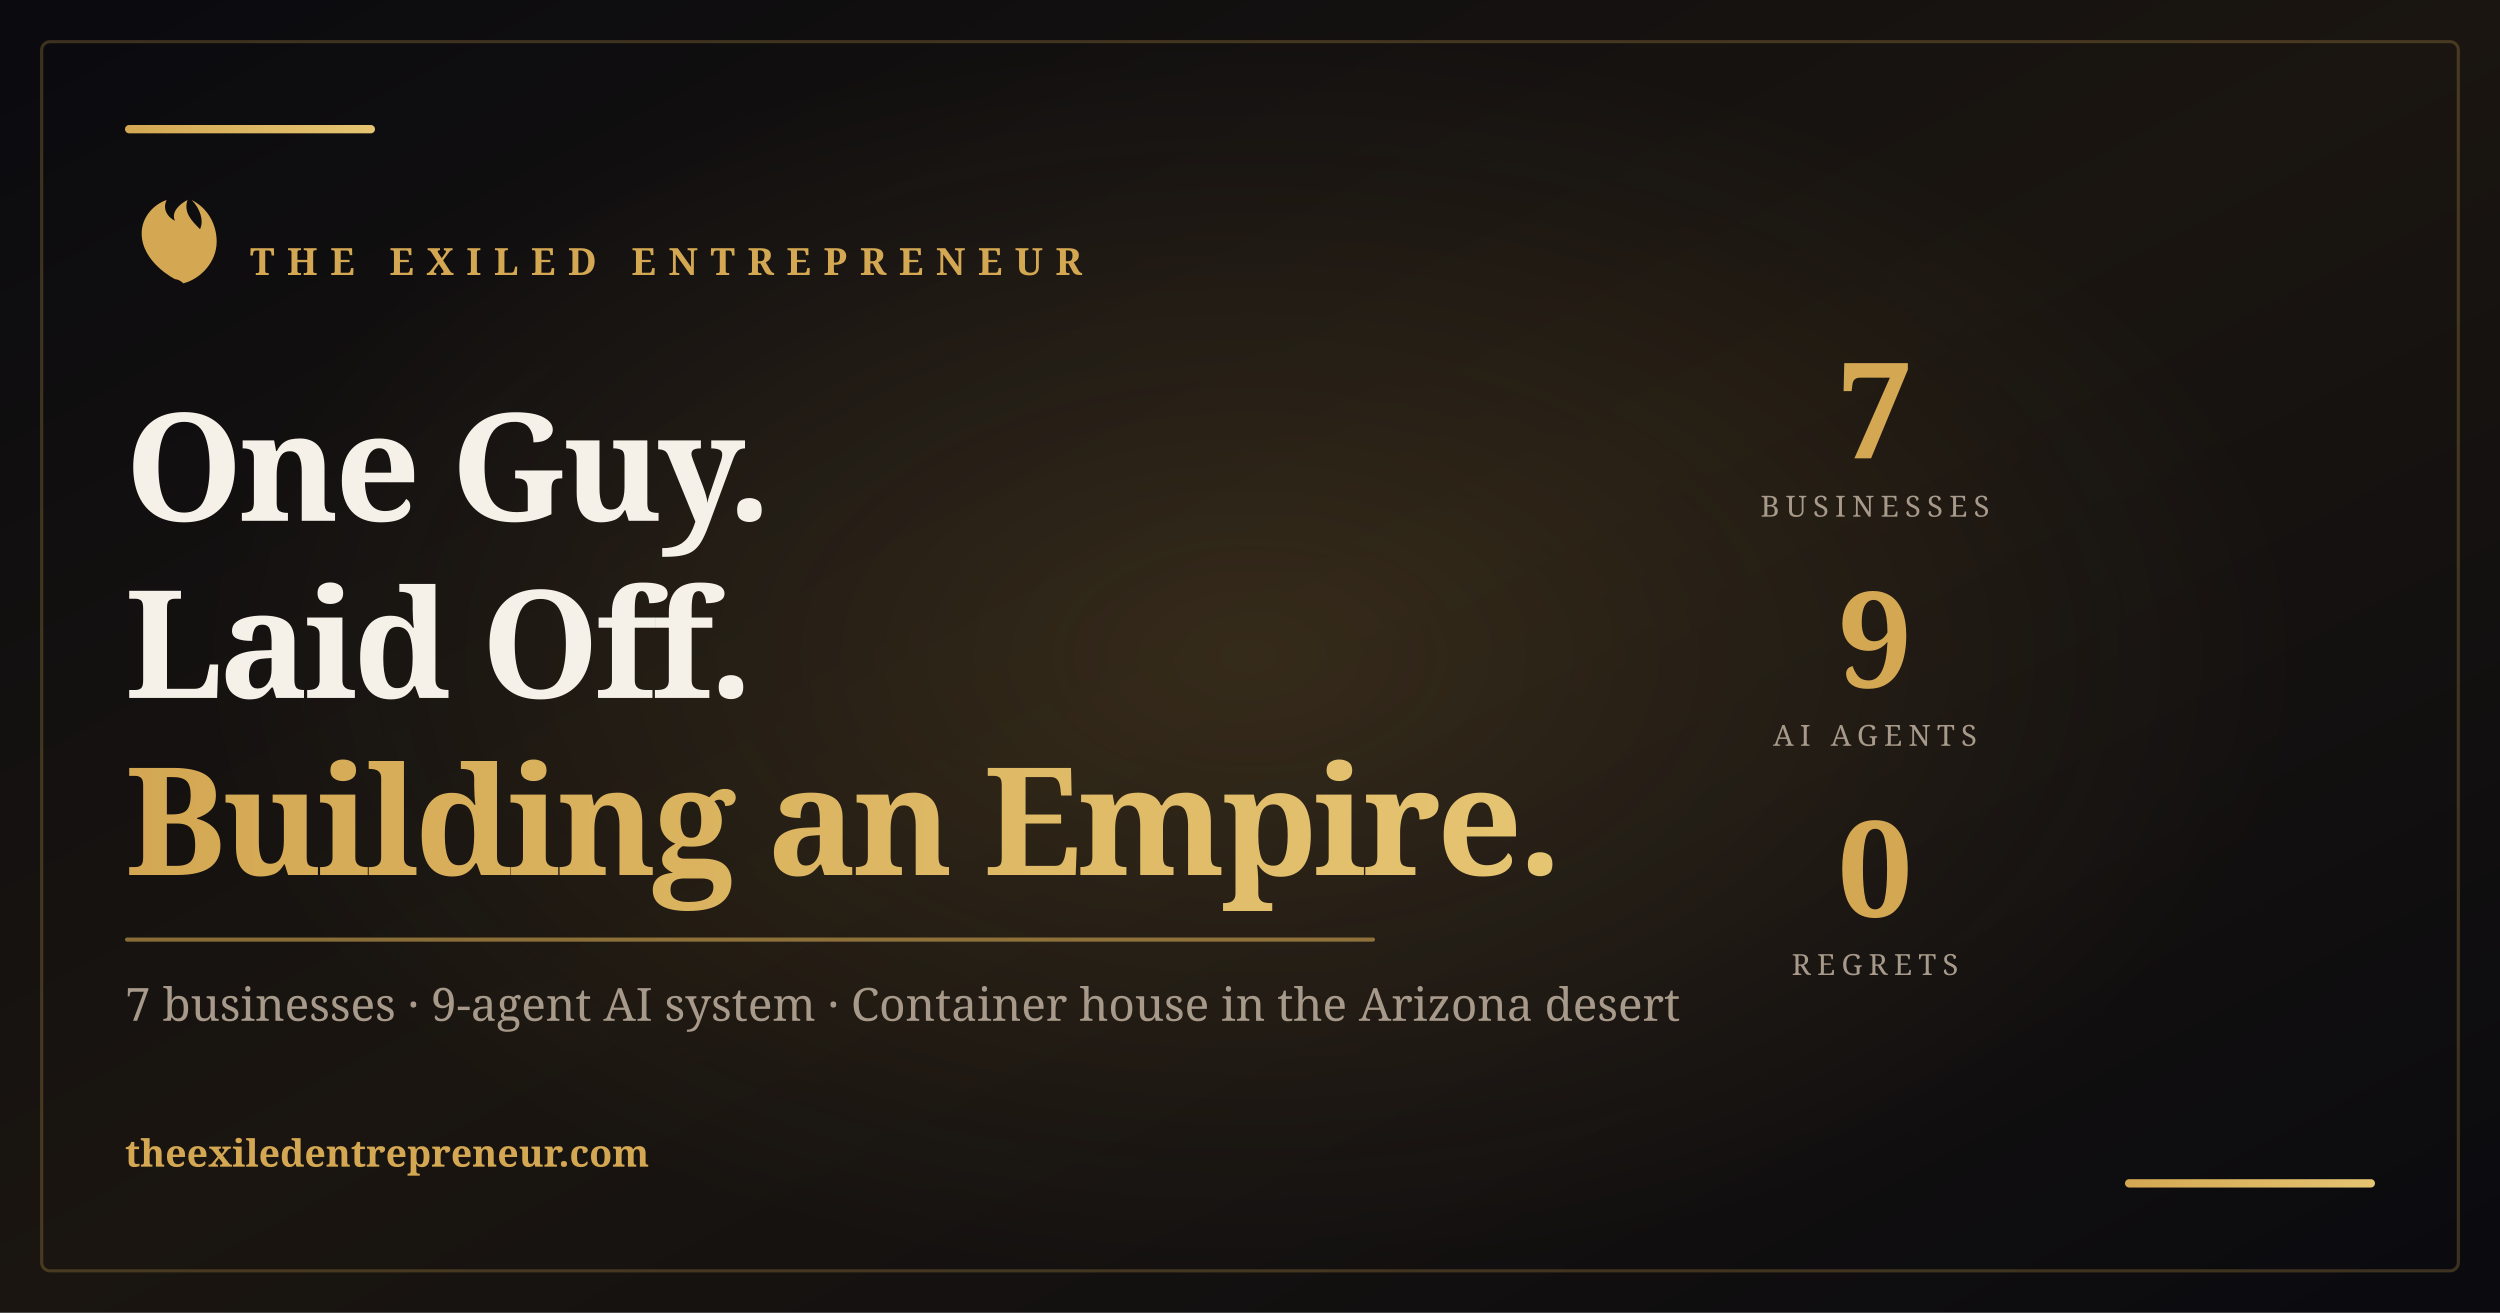
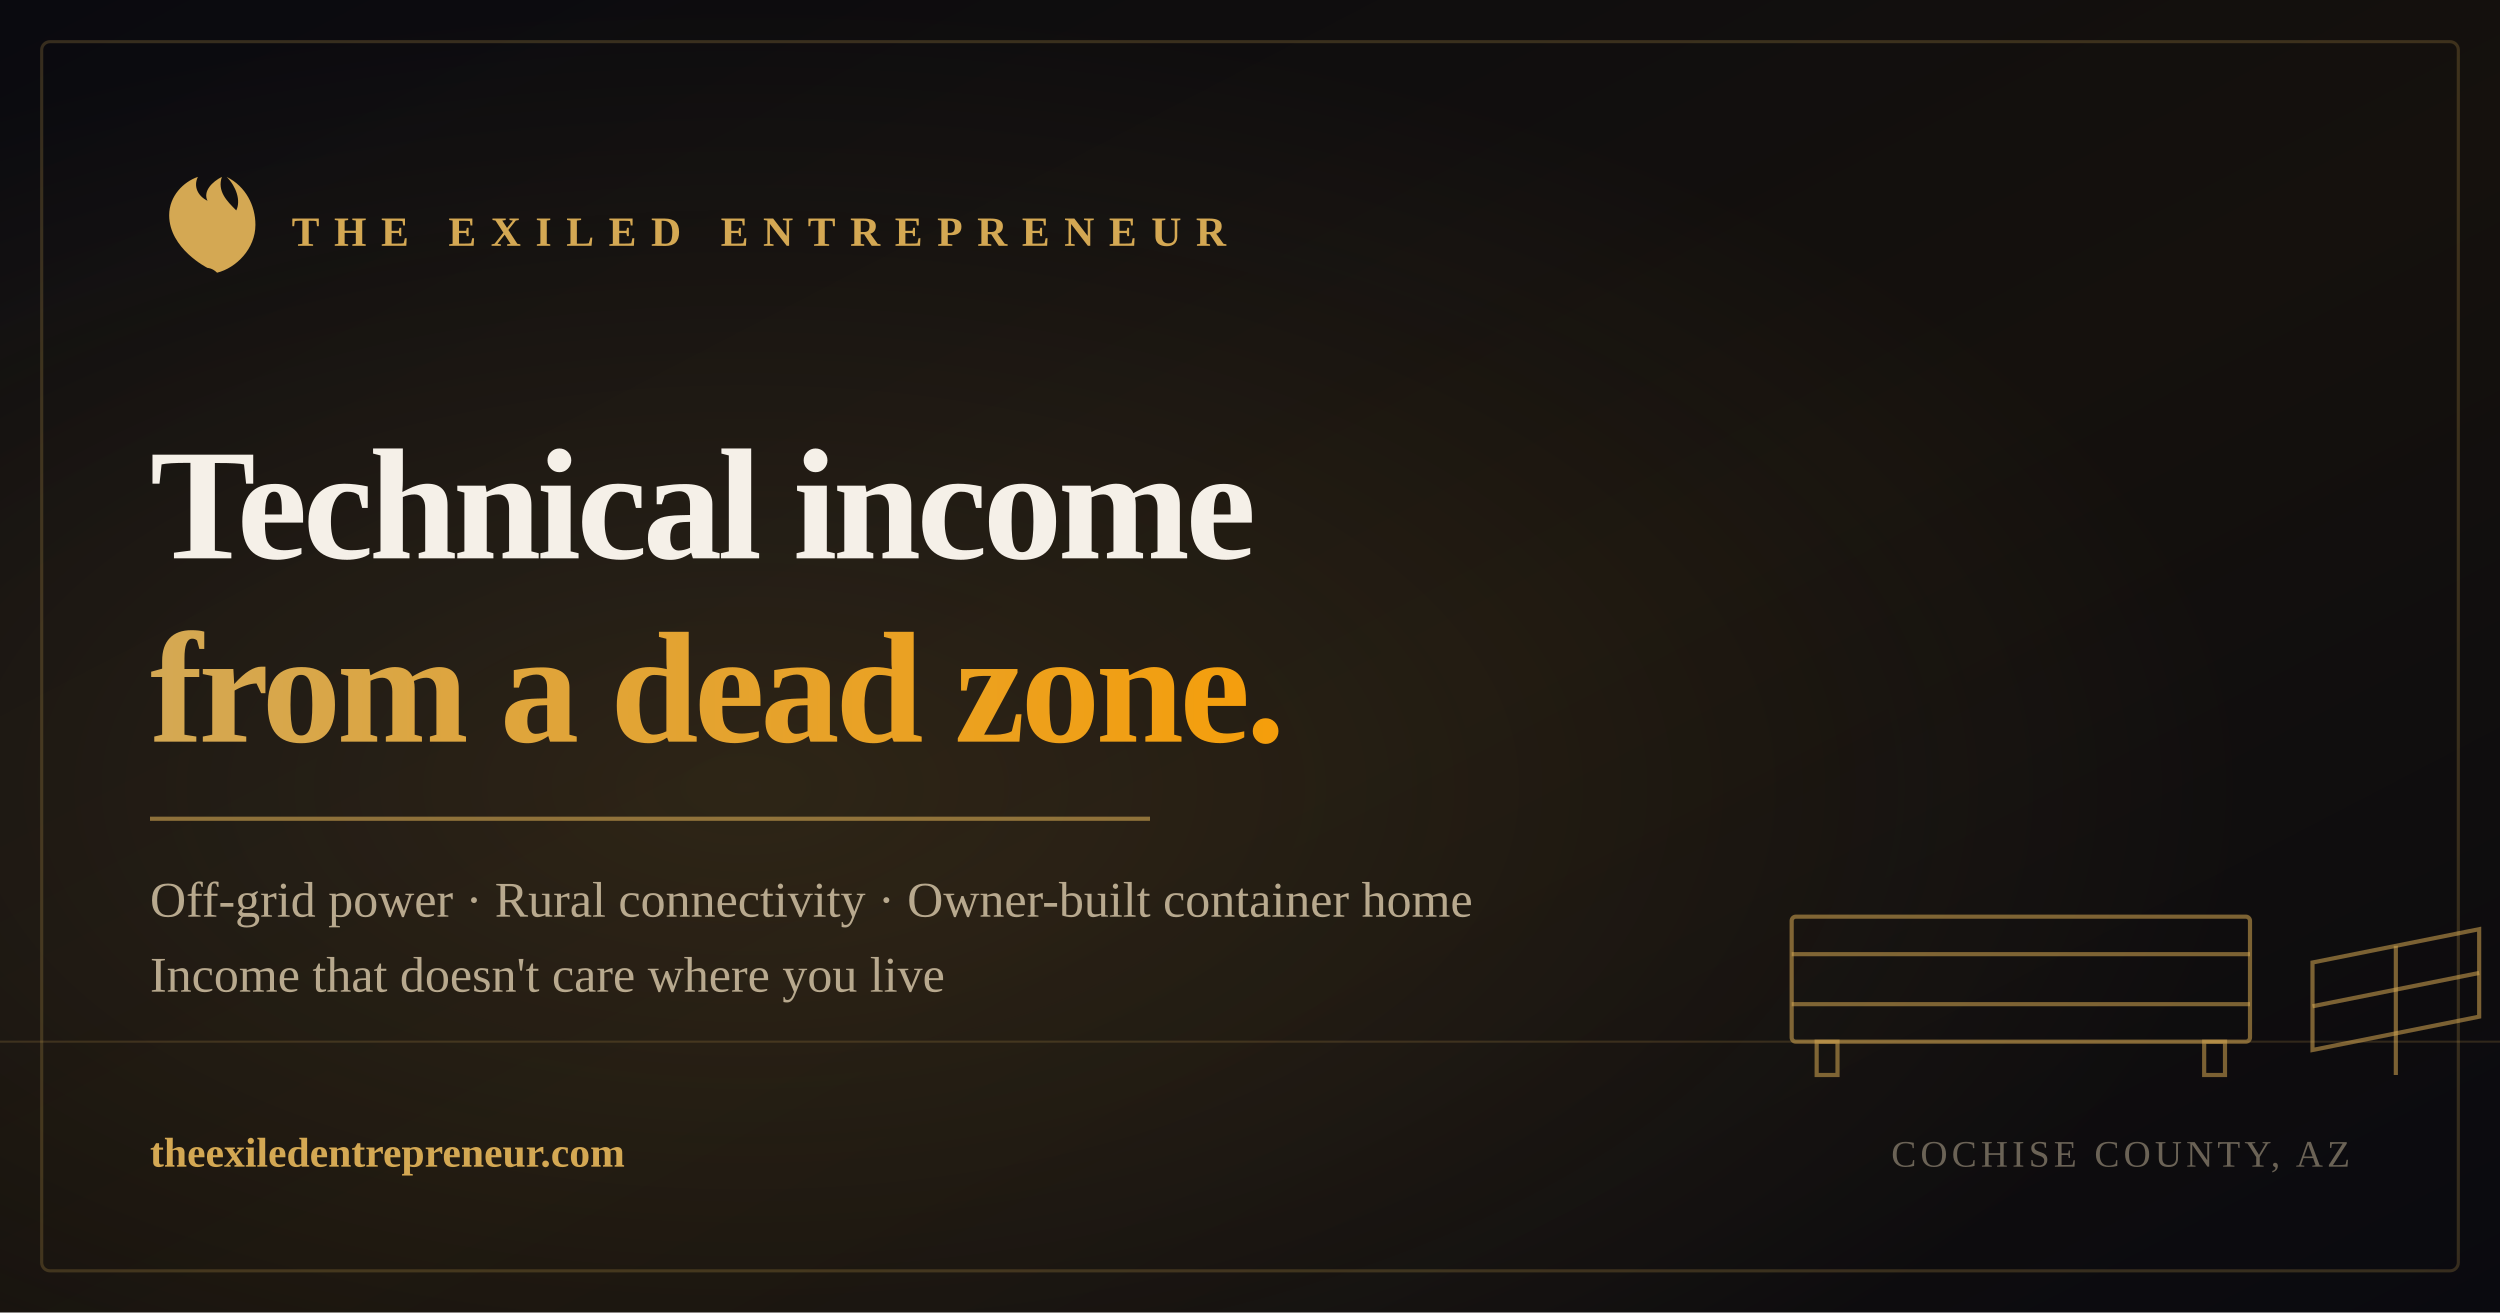
- <svg xmlns="http://www.w3.org/2000/svg" width="1200" height="630" viewBox="0 0 1200 630" role="img" aria-label="The Exiled Entrepreneur — One Guy. Laid Off. Building an Empire.">
-   <rect width="1200" height="630" fill="#0a0a0f" />
+ <svg xmlns="http://www.w3.org/2000/svg" width="1200" height="630" viewBox="0 0 1200 630" role="img" aria-label="The Exiled Entrepreneur — Technical income from a dead zone">
  <defs>
-     <linearGradient id="bgGrad" x1="0%" y1="0%" x2="100%" y2="100%">
-       <stop offset="0%" style="stop-color:#0a0a0f;stop-opacity:1" />
-       <stop offset="50%" style="stop-color:#1a1510;stop-opacity:1" />
-       <stop offset="100%" style="stop-color:#0a0a0f;stop-opacity:1" />
+     <linearGradient id="bg" x1="0%" y1="0%" x2="100%" y2="100%">
+       <stop offset="0%" stop-color="#0a0a0f" />
+       <stop offset="55%" stop-color="#15110d" />
+       <stop offset="100%" stop-color="#0a0a0f" />
    </linearGradient>
-     <linearGradient id="goldGrad" x1="0%" y1="0%" x2="100%" y2="0%">
-       <stop offset="0%" style="stop-color:#d4a853;stop-opacity:1" />
-       <stop offset="100%" style="stop-color:#e5c472;stop-opacity:1" />
+     <linearGradient id="gold" x1="0%" y1="0%" x2="100%" y2="0%">
+       <stop offset="0%" stop-color="#d4a853" />
+       <stop offset="100%" stop-color="#f59e0b" />
    </linearGradient>
-     <radialGradient id="glowGrad" cx="50%" cy="50%" r="50%">
-       <stop offset="0%" style="stop-color:#d4a853;stop-opacity:0.15" />
-       <stop offset="100%" style="stop-color:#d4a853;stop-opacity:0" />
+     <radialGradient id="glow" cx="30%" cy="60%" r="60%">
+       <stop offset="0%" stop-color="#d4a853" stop-opacity="0.14" />
+       <stop offset="100%" stop-color="#d4a853" stop-opacity="0" />
    </radialGradient>
  </defs>
-   <rect width="1200" height="630" fill="url(#bgGrad)" />
-   <ellipse cx="600" cy="315" rx="500" ry="300" fill="url(#glowGrad)" />
-   <rect x="60" y="60" width="120" height="4" fill="url(#goldGrad)" rx="2" />
-   <rect x="1020" y="566" width="120" height="4" fill="url(#goldGrad)" rx="2" />
-   <g transform="translate(60, 90)">
-     <path d="M 24 44 C 24 44 8 36 8 22 C 8 14 14 8 20 6 C 18 10 20 14 24 16 C 22 12 26 8 30 6 C 28 12 32 16 36 20 C 38 16 36 10 32 6 C 40 10 44 18 44 26 C 44 36 36 44 28 46 C 26 44 24 44 24 44 Z" fill="#d4a853" />
+   <rect width="1200" height="630" fill="url(#bg)" />
+   <rect width="1200" height="630" fill="url(#glow)" />
+   <line x1="0" y1="500" x2="1200" y2="500" stroke="#d4a853" stroke-opacity="0.18" stroke-width="1" />
+   <g transform="translate(860, 392)" fill="none" stroke="#d4a853" stroke-opacity="0.55" stroke-width="2">
+     <rect x="0" y="48" width="220" height="60" rx="2" />
+     <line x1="0" y1="66" x2="220" y2="66" />
+     <line x1="0" y1="90" x2="220" y2="90" />
+     <rect x="12" y="108" width="10" height="16" />
+     <rect x="198" y="108" width="10" height="16" />
+     <polygon points="250,70 330,54 330,96 250,112" />
+     <line x1="290" y1="62" x2="290" y2="104" />
+     <line x1="250" y1="91" x2="330" y2="75" />
+     <line x1="290" y1="104" x2="290" y2="124" />
  </g>
-   <text x="120" y="132" font-family="Georgia, serif" font-size="18" font-weight="700" fill="#d4a853" letter-spacing="6" text-transform="uppercase">THE EXILED ENTREPRENEUR</text>
-   <text x="60" y="250" font-family="Georgia, serif" font-size="72" font-weight="900" fill="#f5f0e8" letter-spacing="-2">One Guy.</text>
-   <text x="60" y="335" font-family="Georgia, serif" font-size="72" font-weight="900" fill="#f5f0e8" letter-spacing="-2">Laid Off.</text>
-   <text x="60" y="420" font-family="Georgia, serif" font-size="72" font-weight="900" fill="url(#goldGrad)" letter-spacing="-2">Building an Empire.</text>
-   <rect x="60" y="450" width="600" height="2" fill="#d4a853" rx="1" opacity="0.6" />
-   <text x="60" y="490" font-family="Georgia, serif" font-size="22" fill="#a89a8a" font-weight="400">7 businesses · 9-agent AI system · Container house in the Arizona desert</text>
-   <text x="60" y="560" font-family="Georgia, serif" font-size="18" fill="#d4a853" font-weight="600">theexiledentrepreneur.com</text>
-   <g transform="translate(900, 220)">
-     <text x="0" y="0" font-family="Georgia, serif" font-size="64" font-weight="900" fill="#d4a853" text-anchor="middle">7</text>
-     <text x="0" y="28" font-family="Georgia, serif" font-size="14" fill="#a89a8a" text-anchor="middle" letter-spacing="3">BUSINESSES</text>
-     <text x="0" y="110" font-family="Georgia, serif" font-size="64" font-weight="900" fill="#d4a853" text-anchor="middle">9</text>
-     <text x="0" y="138" font-family="Georgia, serif" font-size="14" fill="#a89a8a" text-anchor="middle" letter-spacing="3">AI AGENTS</text>
-     <text x="0" y="220" font-family="Georgia, serif" font-size="64" font-weight="900" fill="#d4a853" text-anchor="middle">0</text>
-     <text x="0" y="248" font-family="Georgia, serif" font-size="14" fill="#a89a8a" text-anchor="middle" letter-spacing="3">REGRETS</text>
+   <g transform="translate(72, 78) scale(1.15)" fill="#d4a853">
+     <path d="M 24 44 C 24 44 8 36 8 22 C 8 14 14 8 20 6 C 18 10 20 14 24 16 C 22 12 26 8 30 6 C 28 12 32 16 36 20 C 38 16 36 10 32 6 C 40 10 44 18 44 26 C 44 36 36 44 28 46 C 26 44 24 44 24 44 Z" />
  </g>
-   <rect x="20" y="20" width="1160" height="590" fill="none" stroke="#d4a853" stroke-width="1.5" stroke-opacity="0.25" rx="4" />
+   <text x="140" y="118" font-family="Georgia, 'Times New Roman', serif" font-size="20" font-weight="700" fill="#d4a853" letter-spacing="7">THE EXILED ENTREPRENEUR</text>
+   <text x="72" y="268" font-family="Georgia, 'Times New Roman', serif" font-size="76" font-weight="900" fill="#f5f0e8" letter-spacing="-2">Technical income</text>
+   <text x="72" y="356" font-family="Georgia, 'Times New Roman', serif" font-size="76" font-weight="900" fill="url(#gold)" letter-spacing="-2">from a dead zone.</text>
+   <rect x="72" y="392" width="480" height="2" fill="#d4a853" opacity="0.6" />
+   <text x="72" y="440" font-family="Georgia, 'Times New Roman', serif" font-size="24" fill="#b8a98e">Off-grid power · Rural connectivity · Owner-built container home</text>
+   <text x="72" y="476" font-family="Georgia, 'Times New Roman', serif" font-size="24" fill="#b8a98e">Income that doesn't care where you live</text>
+   <text x="72" y="560" font-family="Georgia, 'Times New Roman', serif" font-size="20" fill="#d4a853" font-weight="600">theexiledentrepreneur.com</text>
+   <text x="1128" y="560" font-family="Georgia, 'Times New Roman', serif" font-size="18" fill="#6b6356" text-anchor="end" letter-spacing="2">COCHISE COUNTY, AZ</text>
+   <rect x="20" y="20" width="1160" height="590" fill="none" stroke="#d4a853" stroke-width="1.5" stroke-opacity="0.22" rx="4" />
</svg>
